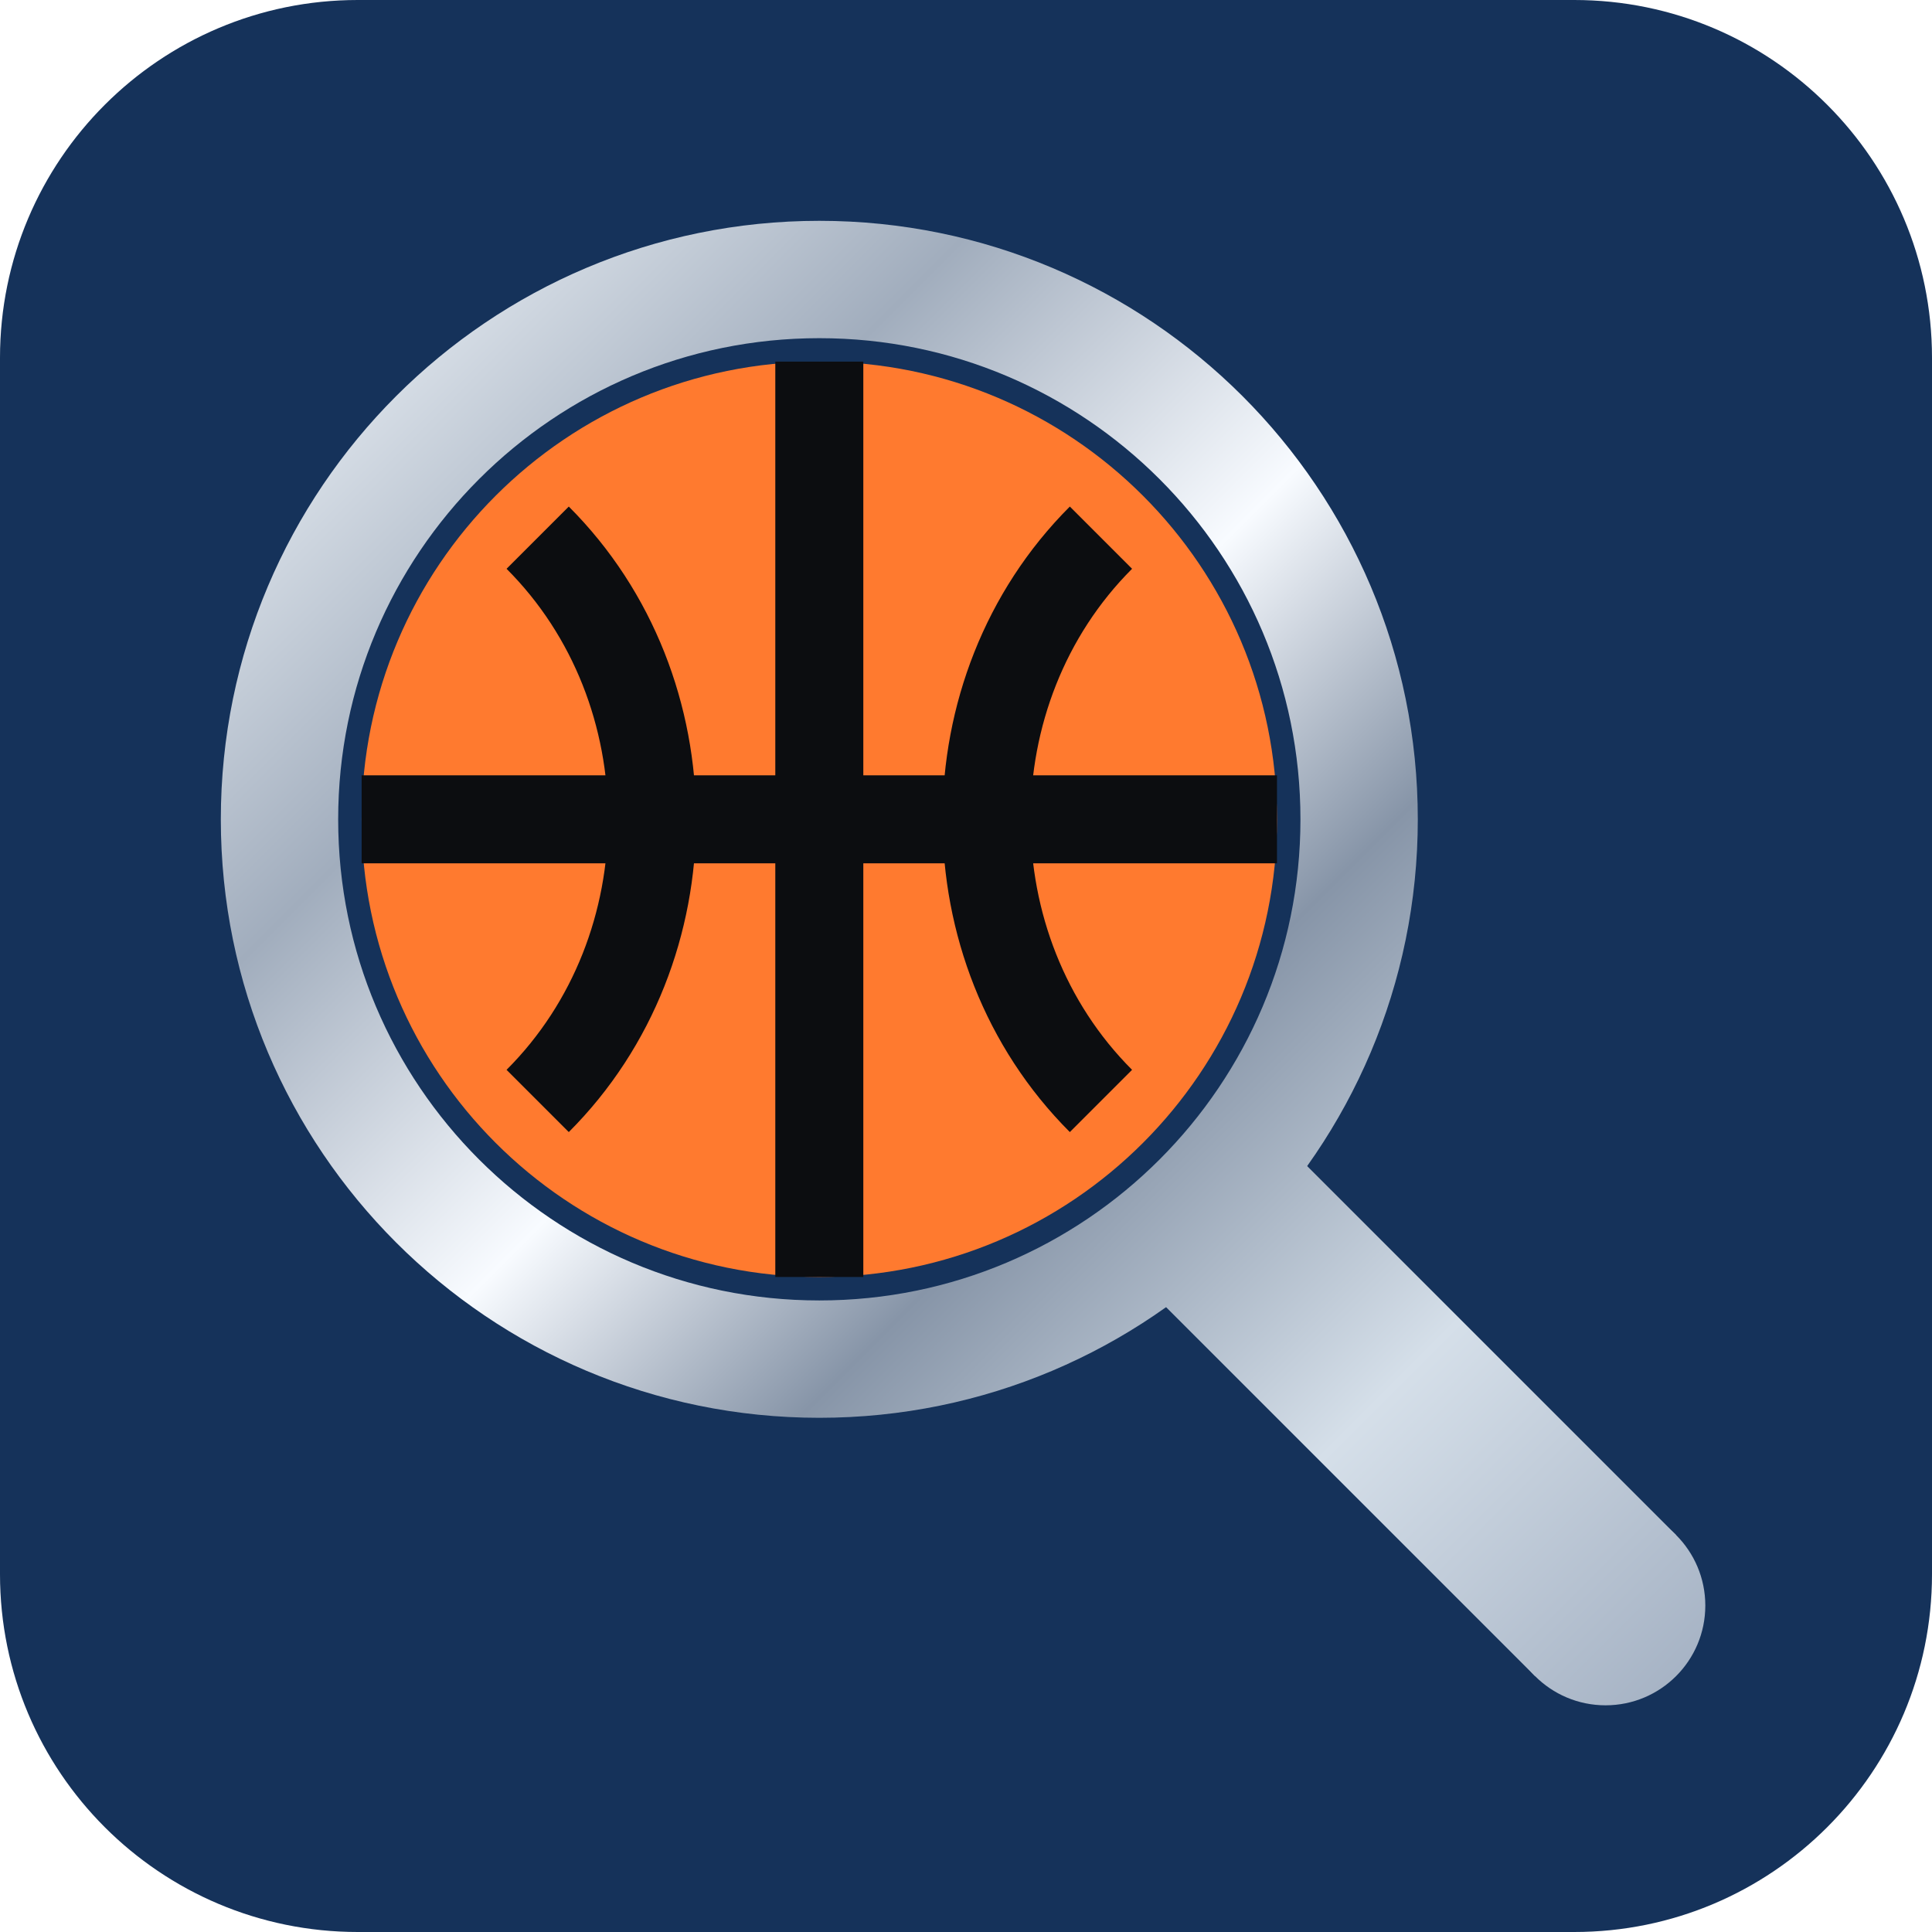
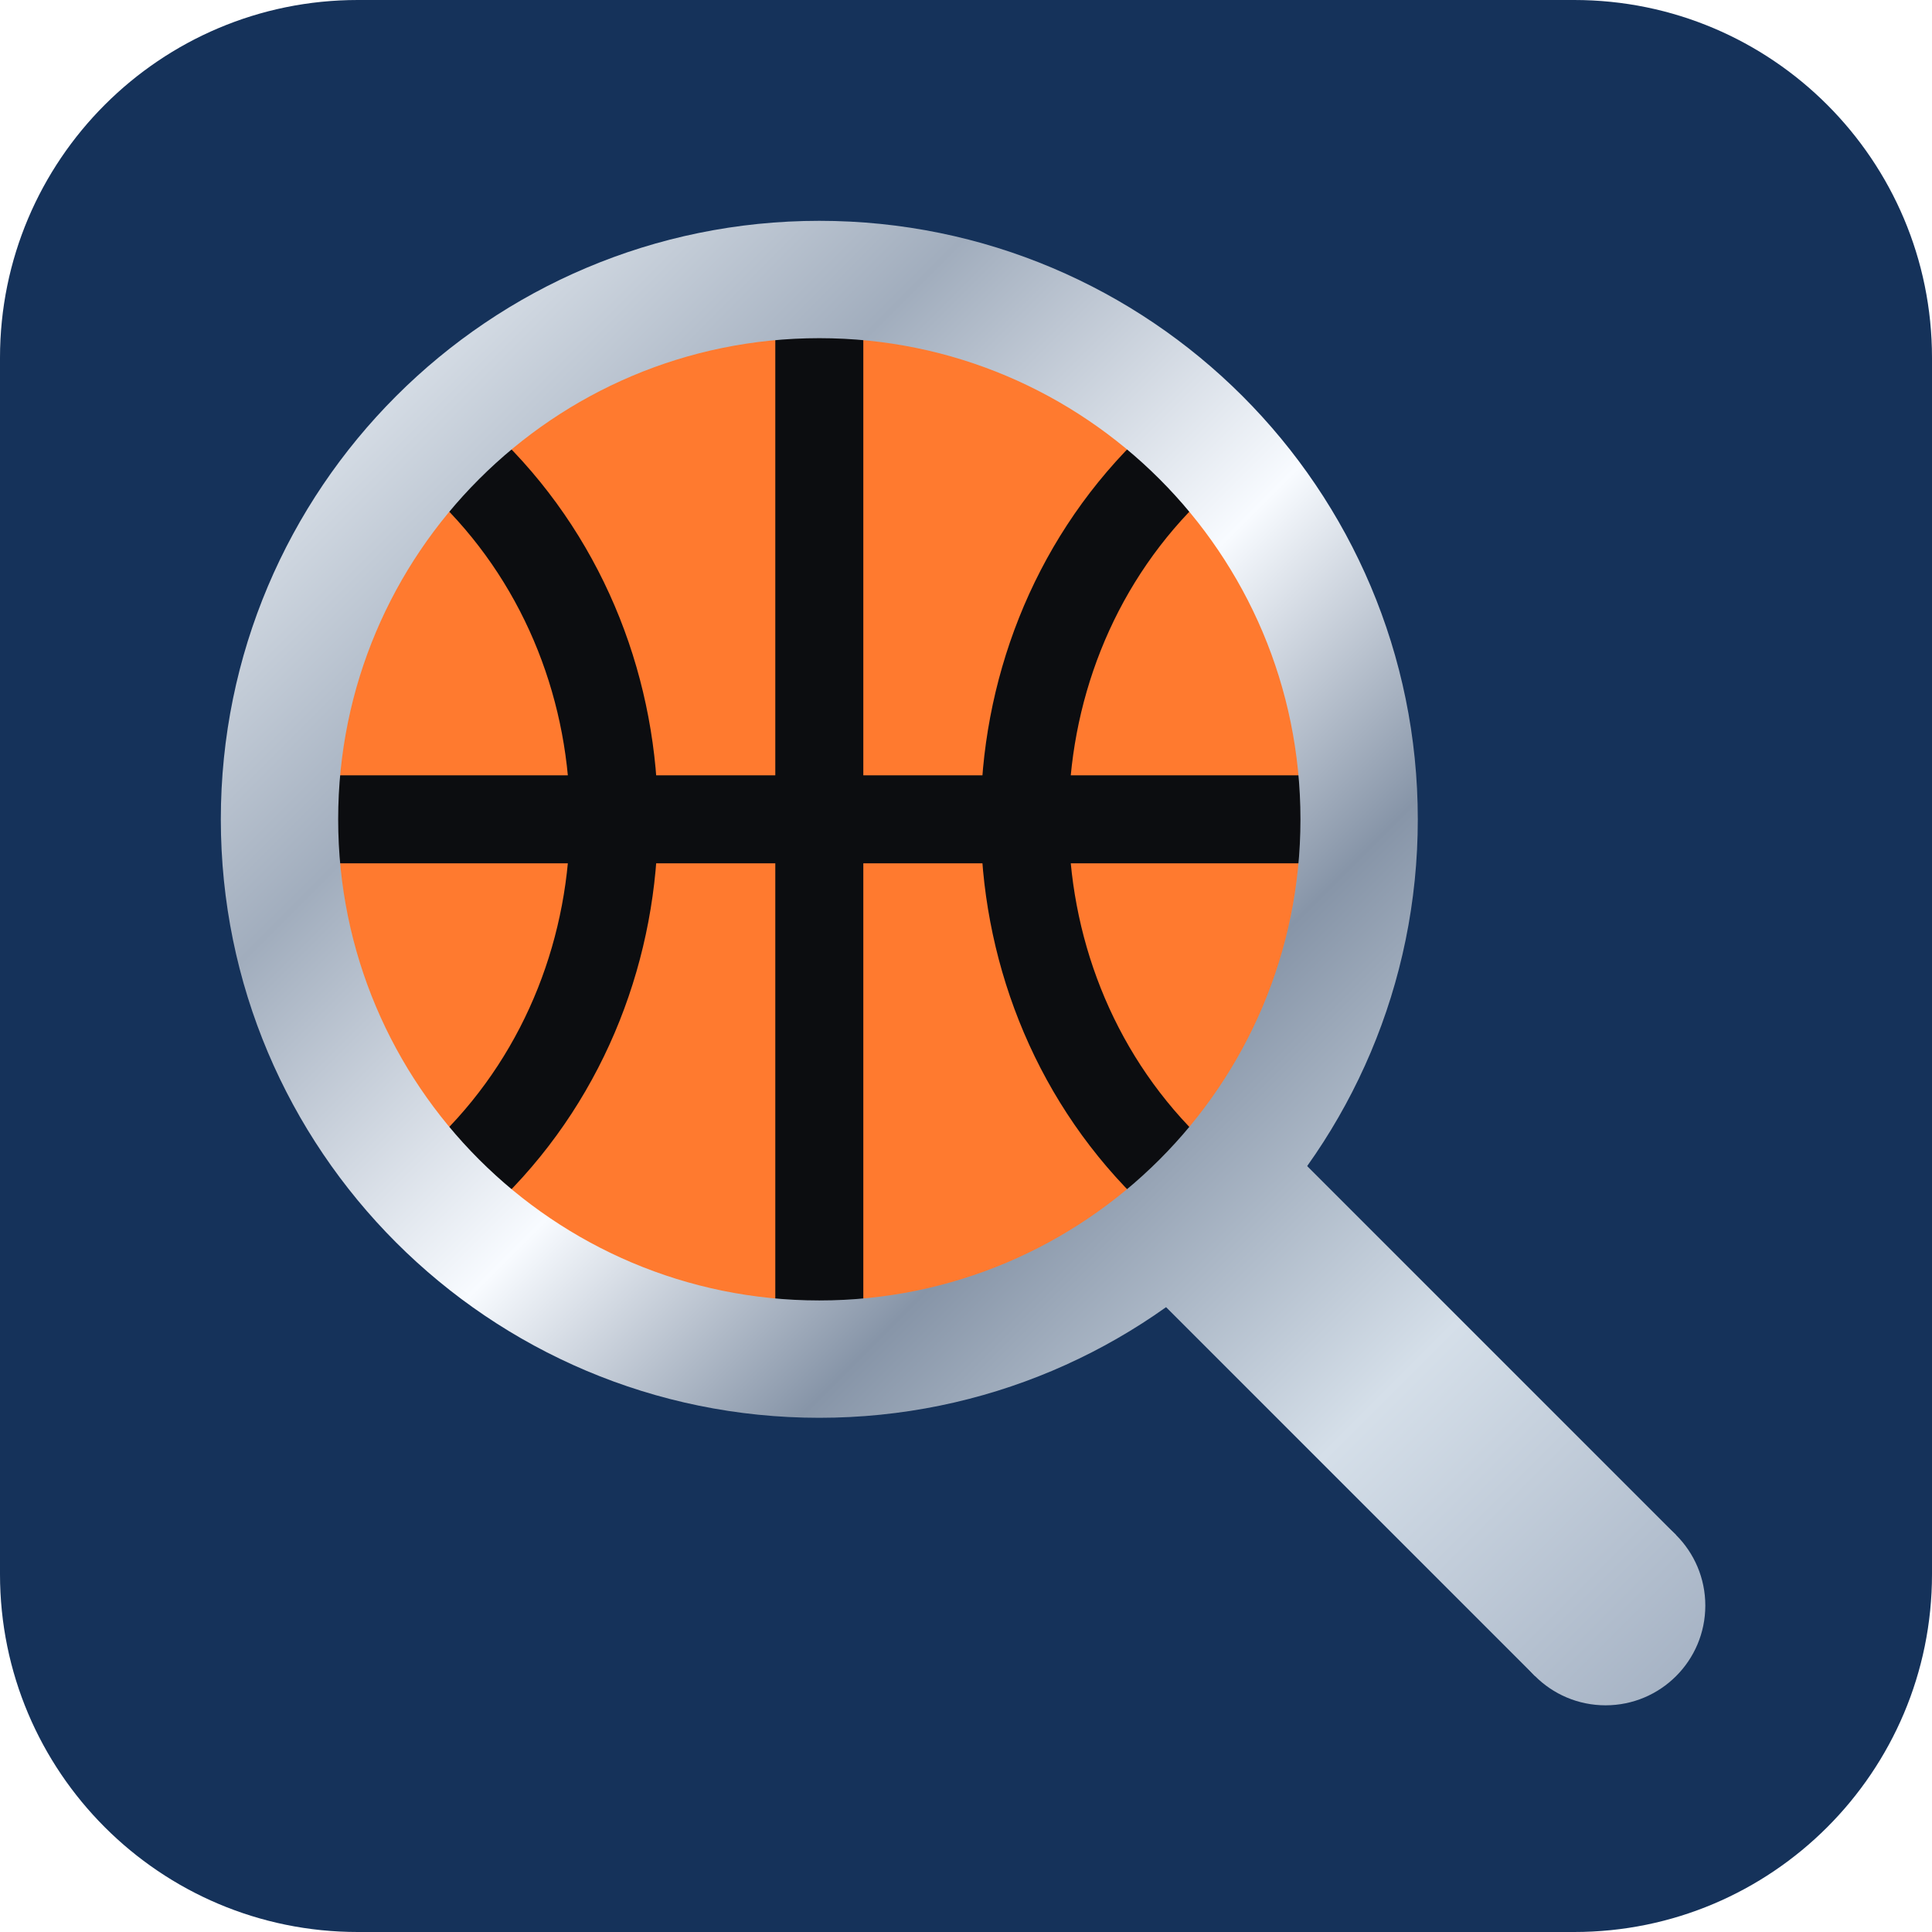
<svg xmlns="http://www.w3.org/2000/svg" viewBox="3 3 27 27" width="32" height="32">
  <defs>
    <linearGradient id="silver" x1="5" y1="5" x2="29" y2="29" gradientUnits="userSpaceOnUse">
      <stop offset="0" stop-color="#eef3f8" />
      <stop offset="0.22" stop-color="#a1adbd" />
      <stop offset="0.42" stop-color="#f8fbff" />
      <stop offset="0.58" stop-color="#8795a8" />
      <stop offset="0.78" stop-color="#d5dfe9" />
      <stop offset="1" stop-color="#a3b0c2" />
    </linearGradient>
  </defs>
  <rect x="3" y="3" width="27" height="27" rx="5" fill="#15325a" />
  <g transform="translate(16.5 16.5) scale(0.82) translate(-16.5 -16.5)">
    <line x1="20.5" y1="20.5" x2="27.4" y2="27.4" stroke="url(#silver)" stroke-width="3.4" stroke-linecap="butt" />
    <circle cx="27.4" cy="27.4" r="1.7" fill="url(#silver)" />
-     <circle cx="14" cy="14" r="7.8" fill="#ff7a2f" />
-     <path d="M6.2 14h15.6M14 6.2v15.6M9.2 9.2c2.6 2.6 2.6 7 0 9.6M18.8 9.2c-2.6 2.6-2.6 7 0 9.6" fill="none" stroke="#0c0d10" stroke-width="1.5" />
+     <circle cx="14" cy="14" r="8.4" fill="#ff7a2f" />
+     <path d="M5.6 14h16.8M14 5.6v16.8M8.1 8.1c3.2 3.2 3.2 8.6 0 11.8M19.9 8.1c-3.2 3.2-3.2 8.6 0 11.8" fill="none" stroke="#0c0d10" stroke-width="1.5" />
    <circle cx="14" cy="14" r="9.2" fill="none" stroke="url(#silver)" stroke-width="2" />
  </g>
</svg>
